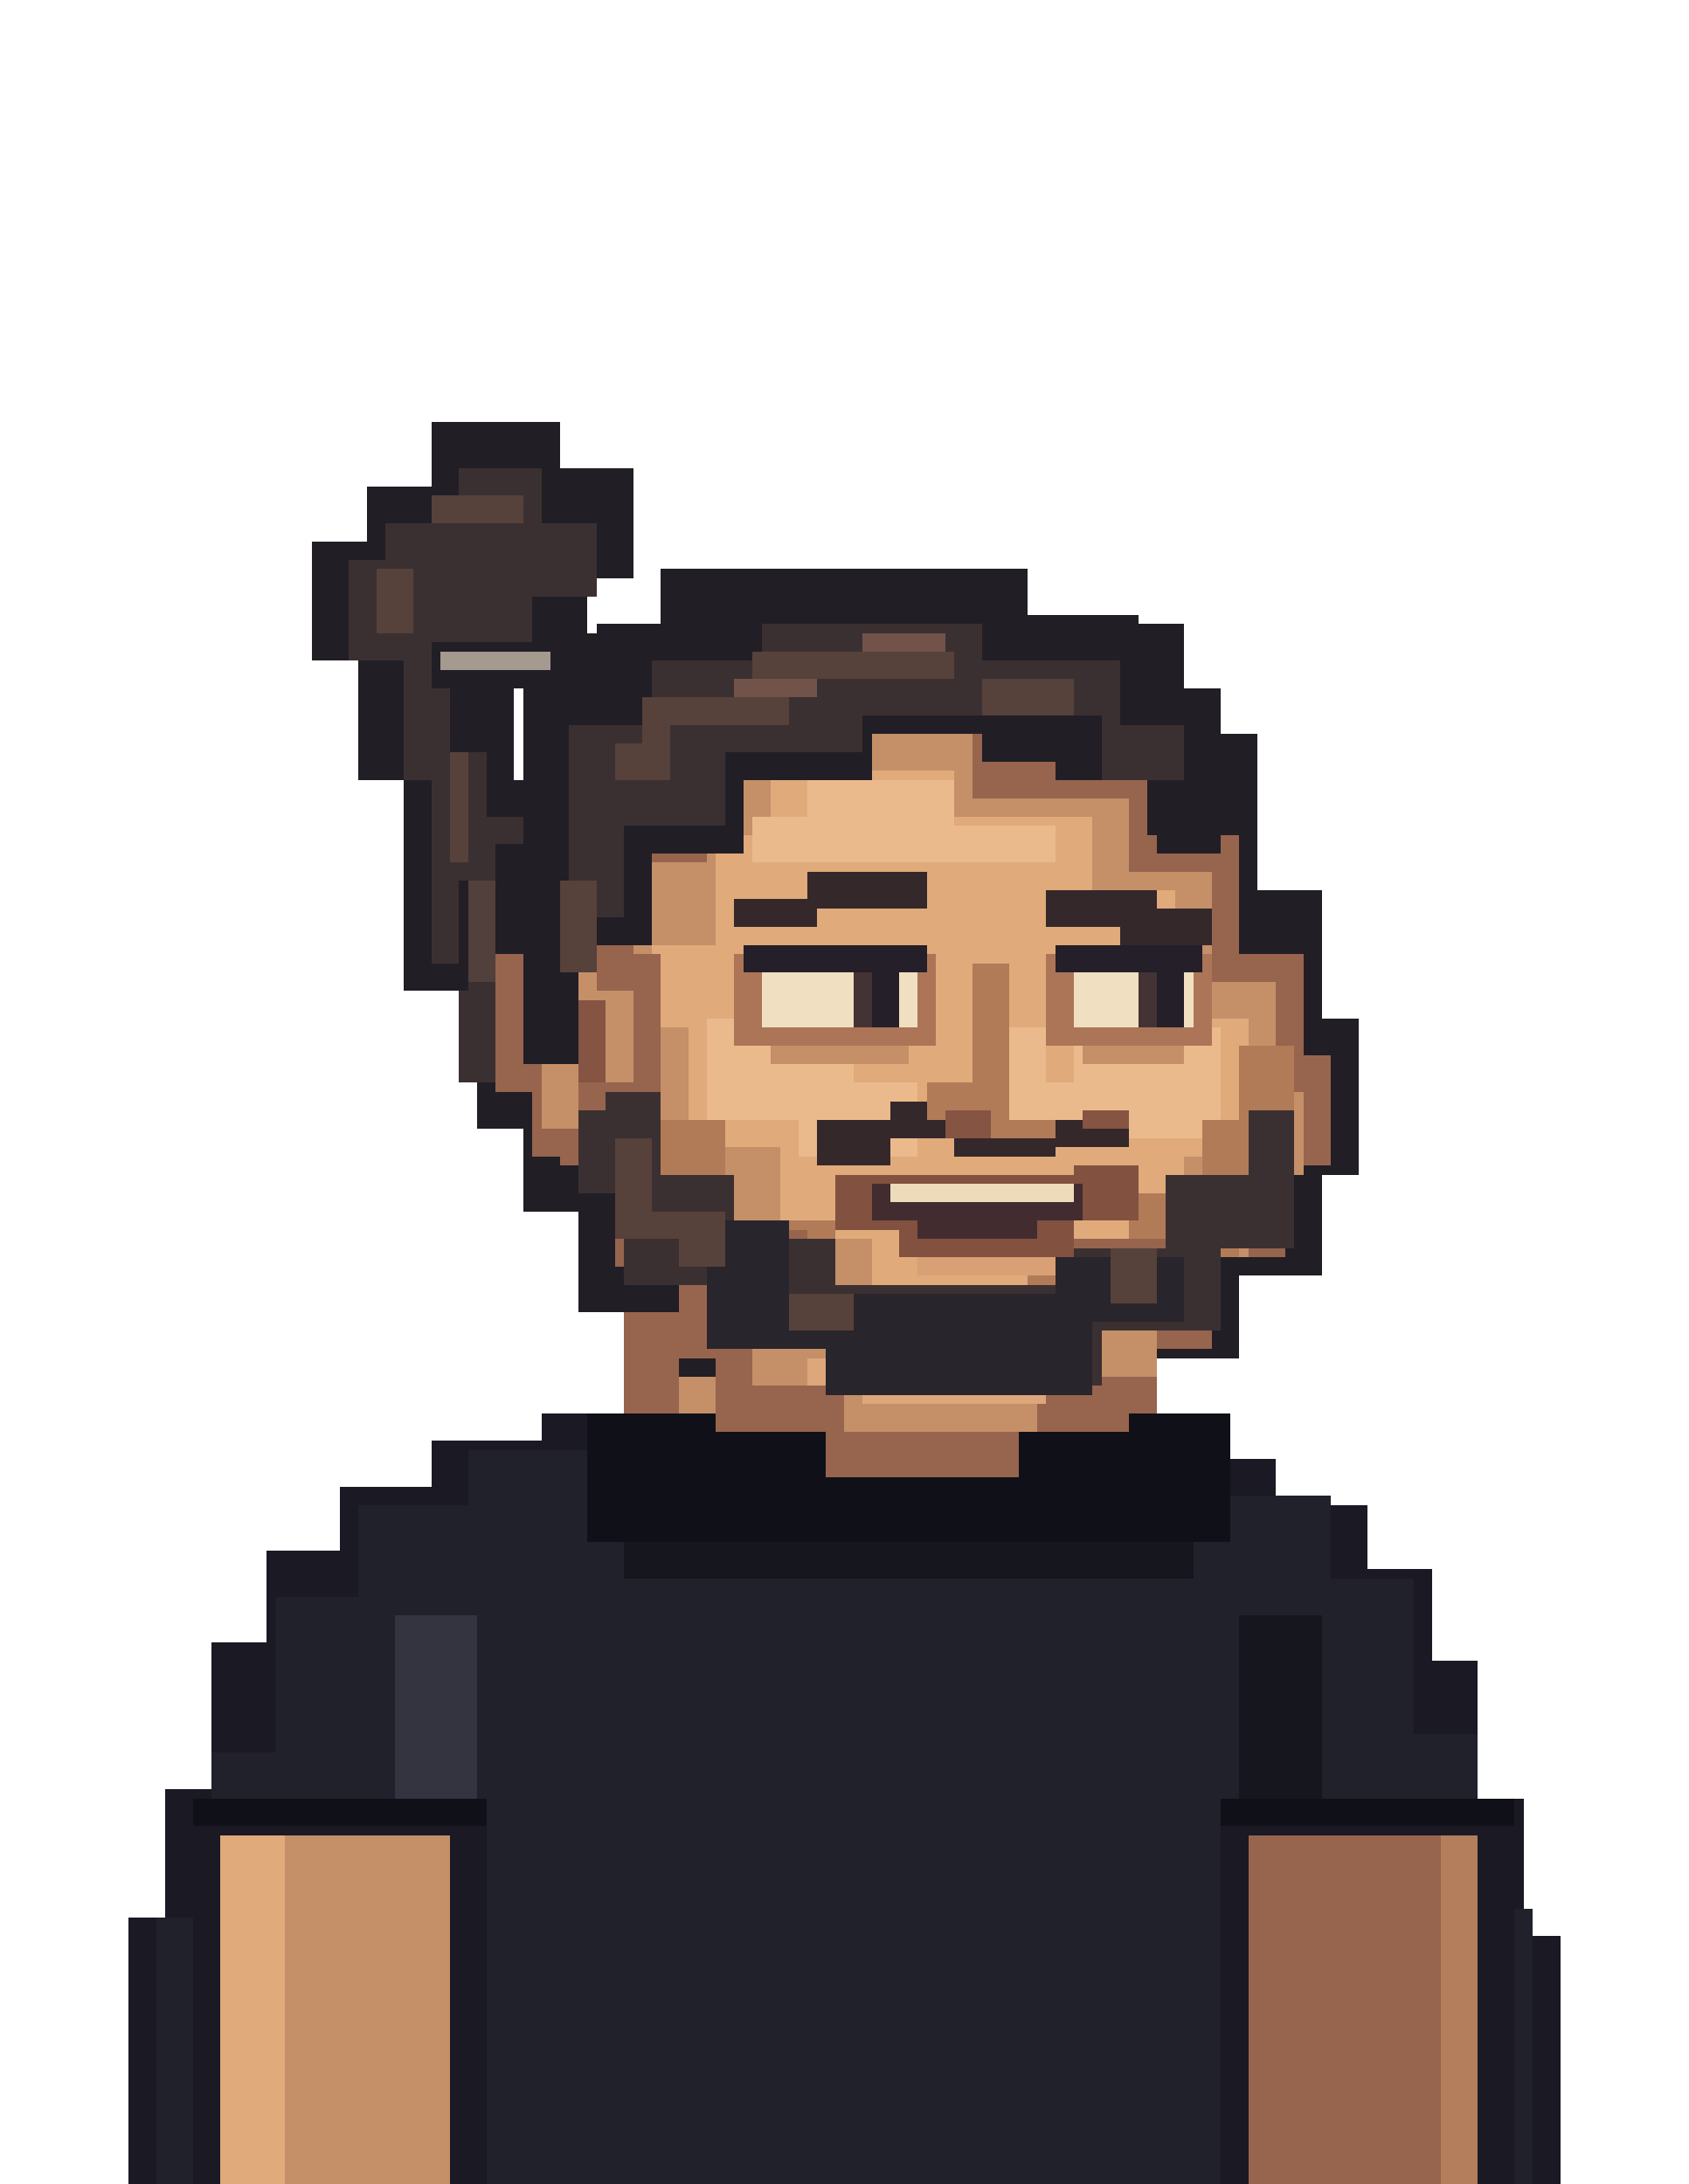
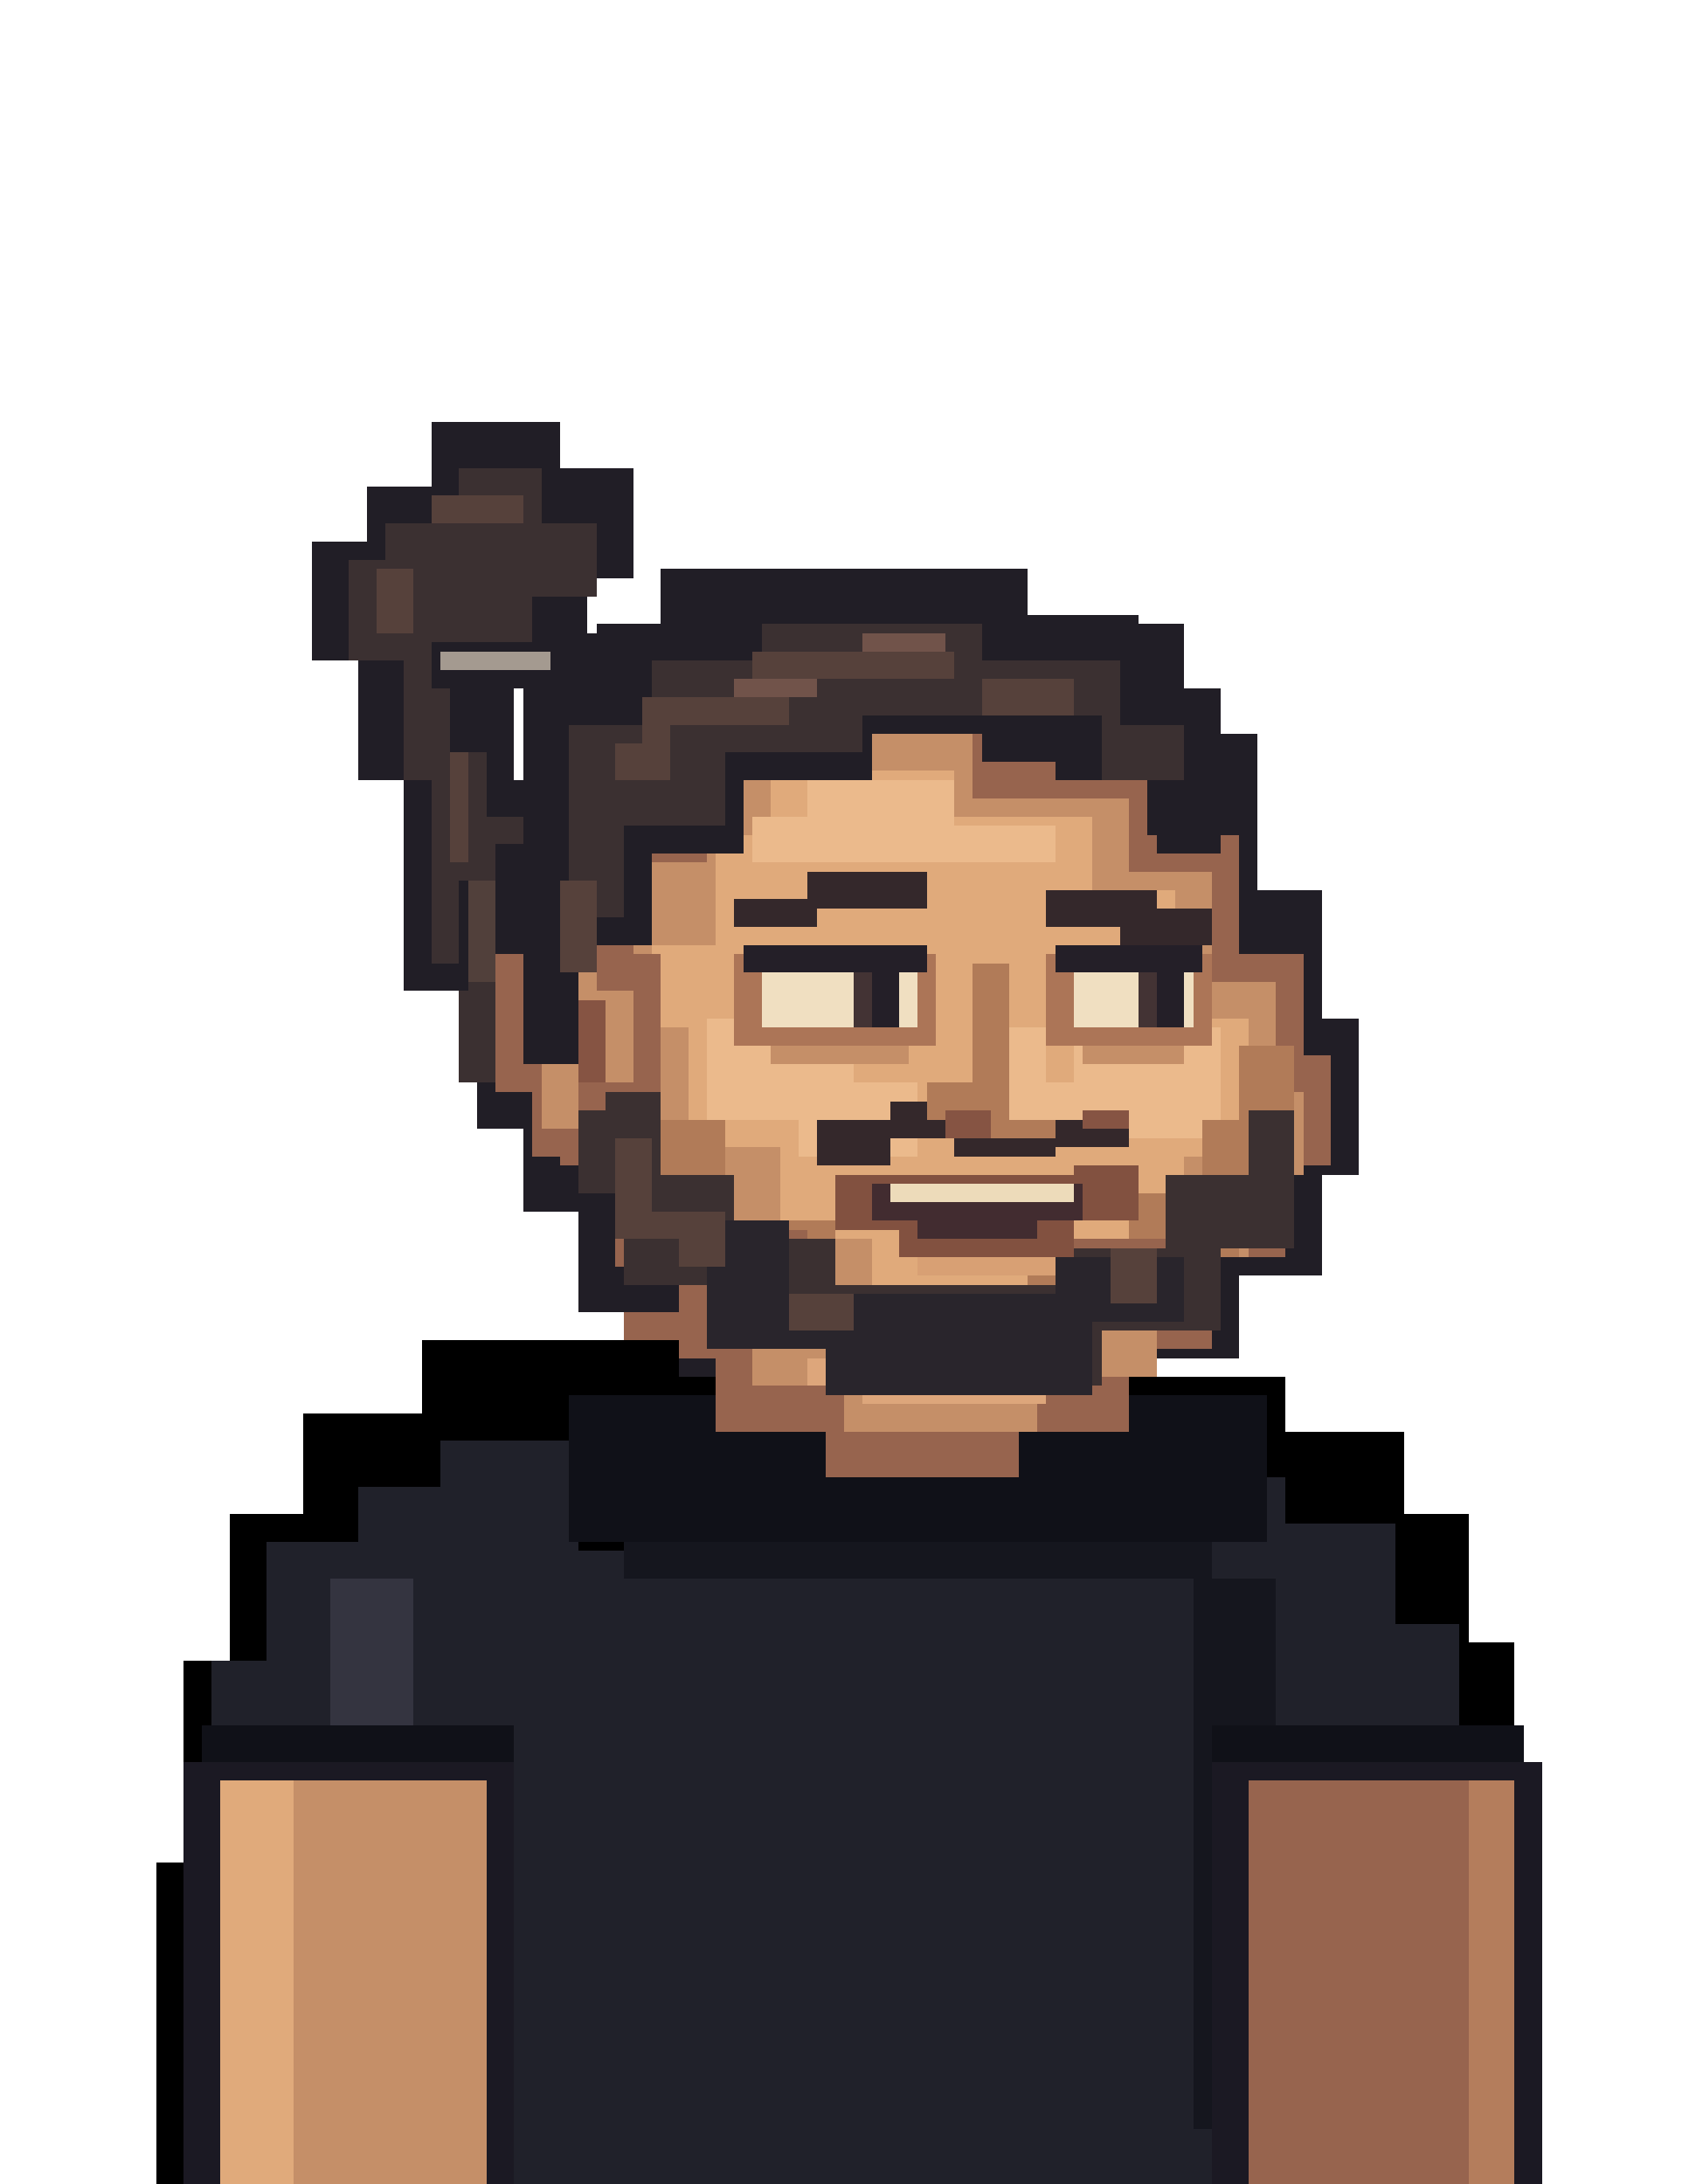
<svg xmlns="http://www.w3.org/2000/svg" width="552" height="714" viewBox="-12 -38 184 238" shape-rendering="crispEdges" data-expression="neutral">
  <g id="neck" transform="translate(0 -20)">
    <path fill="#97644e" d="M56 118h58v24h7v16H49v-16h7z" />
    <path fill="#c58f68" d="M62 126h45v17h7v8H56v-8h6z" />
    <path fill="#dda67b" d="M66 134h35v10h7v3H66z" />
  </g>
-   <g id="casual-body" transform="translate(0 4)">
-     <path fill="#1b1923" d="M47 112h68v5h12v5h10v7h7v10h5v15h5v15h4v31H2v-33h4v-14h5v-16h6v-10h8v-7h10v-5h12z" />
-     <path fill="#20212a" d="M49 116h18v8h39v-8h14v5h13v9h9v17h7v19h6v34H5v-33h6v-18h7v-17h9v-10h12v-6h10z" />
-     <path fill="#20212a" d="M40 125h19v12h11v6h28v-6h13v-10h16v8h9v22h6v29h5v14H14v-30h6v-22h8v-13h12z" />
-     <path fill="#20212a" d="M39 127h13v8H39zM70 137h29v4H70zM114 126h12v9h-12zM24 144h6v18h-6z" />
-     <path fill="#20212a" d="M52 141h11v10h10v7h24v-7h10v-11h9v17h-9v43H57v-40h-5zM18 178h8v22h-8zM140 174h9v26h-9z" />
-     <path fill="#20212a" d="M67 159h31v6H67zM60 187h48v5H60zM30 163h15v5H30z" />
-     <rect x="31" y="134" width="9" height="60" fill="#343440" />
-     <rect x="123" y="134" width="9" height="60" fill="#15161e" />
-     <rect x="9" y="154" width="32" height="50" fill="#1b1923" />
-     <rect x="121" y="154" width="32" height="50" fill="#1b1923" />
-     <rect x="9" y="154" width="32" height="3" fill="#101118" />
-     <rect x="121" y="154" width="32" height="3" fill="#101118" />
-     <rect x="12" y="158" width="25" height="46" fill="#c58f68" />
-     <rect x="12" y="158" width="7" height="46" fill="#e0aa7b" />
-     <rect x="124" y="158" width="25" height="46" fill="#97644e" />
-     <rect x="145" y="158" width="4" height="46" fill="#b47d5c" />
-     <rect x="52" y="112" width="70" height="14" fill="#101118" />
-     <rect x="56" y="126" width="62" height="4" fill="#15161e" />
+   <g id="casual-body">
+     <path d="M52 108h60v4h16v6h13v9h7v14h5v19h3v40H5v-35h3v-22h5v-16h8v-11h13v-8h18z" />
+     <path fill="#20212a" d="M36 119h15v12h24v-4h17v5h22v-9h14v5h12v11h7v20h5v41H8v-35h3v-22h6v-13h10v-6h9z" />
+     <path fill="#20212a" d="M31 126h16v12h27v-5h23v6h27v-9h10v14h7v22h5v34H31v-9h-9v-20h-5v-21h5v-14h9z" />
+     <path fill="#20212a" d="M48 137h20v-3h8v5h20v4h14v14H96v7H71v-5H51v-8h-8v-8h5z" />
+     <path fill="#20212a" d="M54 138h12v3h-12zM45 144h8v7h-5v-4h-3zM72 140h20v3H72z" />
+     <path fill="#20212a" d="M21 131h8v12h-6v20h5v19h8v18H10v-34h4v-23h7zM132 139h7v22h7v39h-17v-19h-4v-16h7z" />
+     <path fill="#20212a" d="M16 143h5v21h-5zM12 170h8v16h6v14H9v-25h3zM140 170h6v30h-7v-17h-4v-10h5z" />
+     <path fill="#20212a" d="M27 135h6v20h5v17h-4v10h-6v-19h-4v-16h3zM119 145h9v17h-6v19h-6v-19h3z" />
+     <path fill="#20212a" d="M32 133h6v19h-4v-10h-2zM38 160h6v16h-4v-9h-2zM127 134h5v12h-4v-5h-1z" />
+     <path fill="#20212a" d="M48 165h15v4H49v4H37v-4h11zM90 168h24v4H93v3H71v-4h19zM45 183h30v4H55v4H37v-4h8zM107 186h19v5h-12v4H85v-4h22z" />
+     <path fill="#20212a" d="M48 174h20v3H48zM76 177h30v3H76zM51 192h29v3H51zM100 182h12v3h-12z" />
+     <path fill="#20212a" d="M33 193h7v7h-7zM120 193h9v7h-9zM80 197h29v3H80z" />
+     <rect x="24" y="134" width="9" height="60" fill="#343440" />
+     <rect x="118" y="134" width="9" height="60" fill="#15161e" />
+     <rect x="10" y="150" width="34" height="4" fill="#101118" />
+     <rect x="120" y="150" width="34" height="4" fill="#101118" />
+     <rect x="8" y="154" width="36" height="48" fill="#1b1923" />
+     <rect x="120" y="154" width="36" height="48" fill="#1b1923" />
+     <rect x="12" y="156" width="29" height="46" fill="#c58f68" />
+     <rect x="12" y="156" width="8" height="46" fill="#e0aa7b" />
+     <rect x="124" y="156" width="29" height="46" fill="#97644e" />
+     <rect x="148" y="156" width="5" height="46" fill="#b47d5c" />
+     <rect x="50" y="114" width="76" height="16" fill="#101118" />
+     <rect x="56" y="130" width="64" height="4" fill="#15161e" />
  </g>
  <g id="hair-back" transform="translate(0 -38)">
    <path fill="#211e26" d="M45 69h15v-7h40v6h17v12h8v27h-7v16h-9v7H51v-7H40v-17h-5V85h10z" />
    <path fill="#3b3031" d="M39 89h7v15h-4v14h-4v-14h-3V96h4zM111 82h7v23h-5v15h-6v-9h4z" />
    <path fill="#51403b" d="M39 96h3v11h-3z" />
  </g>
  <g id="ponytail" transform="translate(0 -38)">
    <path fill="#211e26" d="M28 53h7v-7h14v5h8v12h-5v10h-8v16h-5v19h-7V85h-5V72h-5V59h6z" />
    <path fill="#3b3031" d="M30 57h8v-6h9v6h6v8h-7v8h-9v12h-5V72h-6V61h4zM35 82h6v14h-3v9h-3z" />
    <path fill="#56413b" d="M35 54h10v3H35zM29 62h4v7h-4zM37 82h2v12h-2z" />
    <path fill="#211e26" d="M35 70h14v5H35z" />
    <path fill="#a49a90" d="M36 71h12v2H36z" />
  </g>
  <g id="head" transform="translate(0 -38)">
    <path fill="#211e26" d="M57 73h40v4h17v8h11v12h7v14h4v17h-4v11h-9v9h-14v6H76v-4H62v-7H51v-11h-6v-14h-3V99h6V85h9z" />
    <path fill="#97644e" d="M60 78h35v5h18v8h10v13h7v11h3v12h-5v10h-9v8h-13v5H78v-5H65v-7H55v-11h-6v-13h-3v-13h6V89h8z" />
    <path fill="#c58f68" d="M65 80h29v7h17v8h9v12h7v12h3v9h-6v9h-12v8H80v-5H68v-9H58v-12h-6v-15h5V94h8z" />
    <path fill="#e0aa7b" d="M72 84h20v5h15v8h9v14h8v15h-7v9h-13v5H83v-5H73v-10H63v-13h-4v-9h7V91h6z" />
    <path fill="#ebba8c" d="M76 85h16v5h11v4H70v-5h6zM65 111h16v7h7v8H75v-4H65zM105 112h16v12h-16z" />
    <path fill="#b17b58" d="M52 109h7v13h8v11h12v8H68v-6H58v-10h-6zM123 114h6v14h-6v9h-12v7h-11v-5h11v-9h8v-8h4z" />
  </g>
  <g id="double-chin" transform="translate(0 -38)">
    <path fill="#97644e" d="M62 134h14v8h28v-7h16v12h-9v9H99v5H78v-5H66v-8h-4z" />
    <path fill="#c58f68" d="M67 139h9v8h28v-6h10v9h-13v6H80v-5H70v-6h-3z" />
    <path fill="#dda67b" d="M76 148h26v5H82v-2h-6z" />
    <path fill="#ad7658" d="M72 143h7v3h23v-3h6v6H79v-2h-7z" />
  </g>
  <g id="ears" transform="translate(0 -38)">
    <path fill="#97644e" d="M46 99h9v5h5v16h-5v6h-9v-7h-4v-15h4z" />
    <path fill="#c58f68" d="M47 103h6v5h4v10h-6v5h-4z" />
    <path fill="#e0aa7b" d="M47 104h3v7h-3z" />
    <path fill="#865443" d="M51 109h3v9h-3z" />
  </g>
  <g id="hair-front" transform="translate(0 -38)">
    <path fill="#211e26" d="M45 90V76h8v-8h14v-5h30v4h15v8h9v18h-7v-8h-11v-5H83v5H69v8H59v10h-8v13h-6v-14h-3V92h3z" />
    <path fill="#3b3031" d="M50 79h9v-7h12v-4h24v4h15v7h7v6h-9v-7H82v4H67v8H56v10h-6z" />
    <path fill="#56413b" d="M58 76h12v-5h22v3H74v5H61v6h-6v-4h3zM95 74h10v4H95zM49 96h4v10h-4z" />
    <path fill="#71534a" d="M68 74h9v2h-9zM82 69h9v2h-9z" />
  </g>
  <g id="facial-hair" transform="translate(0 -38)">
    <path fill="#3b3031" d="M54 119h6v9h8v7h11v5h24v-4h12v-8h9v-7h5v15h-8v9h-13v6H78v-4H65v-7H56v-10h-5v-9h3z" />
    <path fill="#29252c" d="M65 133h9v8h29v-4h14v7h-10v8H78v-5H65z" />
    <path fill="#56413b" d="M55 124h4v8h8v6h-5v-3h-7zM74 141h7v4h-7zM109 136h5v6h-5z" />
    <path fill="#34282b" d="M77 122h8v-2h9v2h8v-1h9v4h-8v1H92v-2h-7v3h-8z" />
  </g>
  <g id="expression-brows" transform="translate(0 -38)">
    <path fill="#34282b" d="M68 98h8v-3h13v4H77v2h-9zM102 97h12v2h6v4h-10v-2h-8z" />
  </g>
  <g id="expression-eyes" transform="translate(0 -38)">
    <path fill="#ac7557" d="M68 104h22v10H68zM102 104h18v10h-18z" />
    <path fill="#f0dfc1" d="M71 106h17v6H71zM105 106h13v6h-13z" />
    <path fill="#433334" d="M81 106h5v6h-5zM112 106h5v6h-5z" />
    <path fill="#241f28" d="M83 106h3v6h-3zM114 106h3v6h-3zM69 103h20v3H69zM103 103h16v3h-16z" />
    <path fill="#c58f68" d="M72 114h15v2H72zM106 114h11v2h-11z" />
  </g>
  <g id="nose" transform="translate(0 -38)">
    <path fill="#b17b58" d="M94 105h4v13h5v6h-9v-2h-5v-4h5z" />
    <path fill="#ebba8c" d="M98 112h4v6h7v4H98z" />
    <path fill="#865443" d="M91 121h5v3h-5zM106 121h5v2h-5z" />
  </g>
  <g id="expression-mouth" transform="translate(0 -38)">
    <path fill="#825140" d="M79 128h26v-1h7v6h-7v4H86v-3h-7z" />
    <path fill="#422c30" d="M83 129h23v4h-5v2H88v-2h-5z" />
    <path fill="#eddbba" d="M85 129h20v2H85z" />
    <path fill="#d8a074" d="M88 137h15v2H88z" />
  </g>
</svg>
